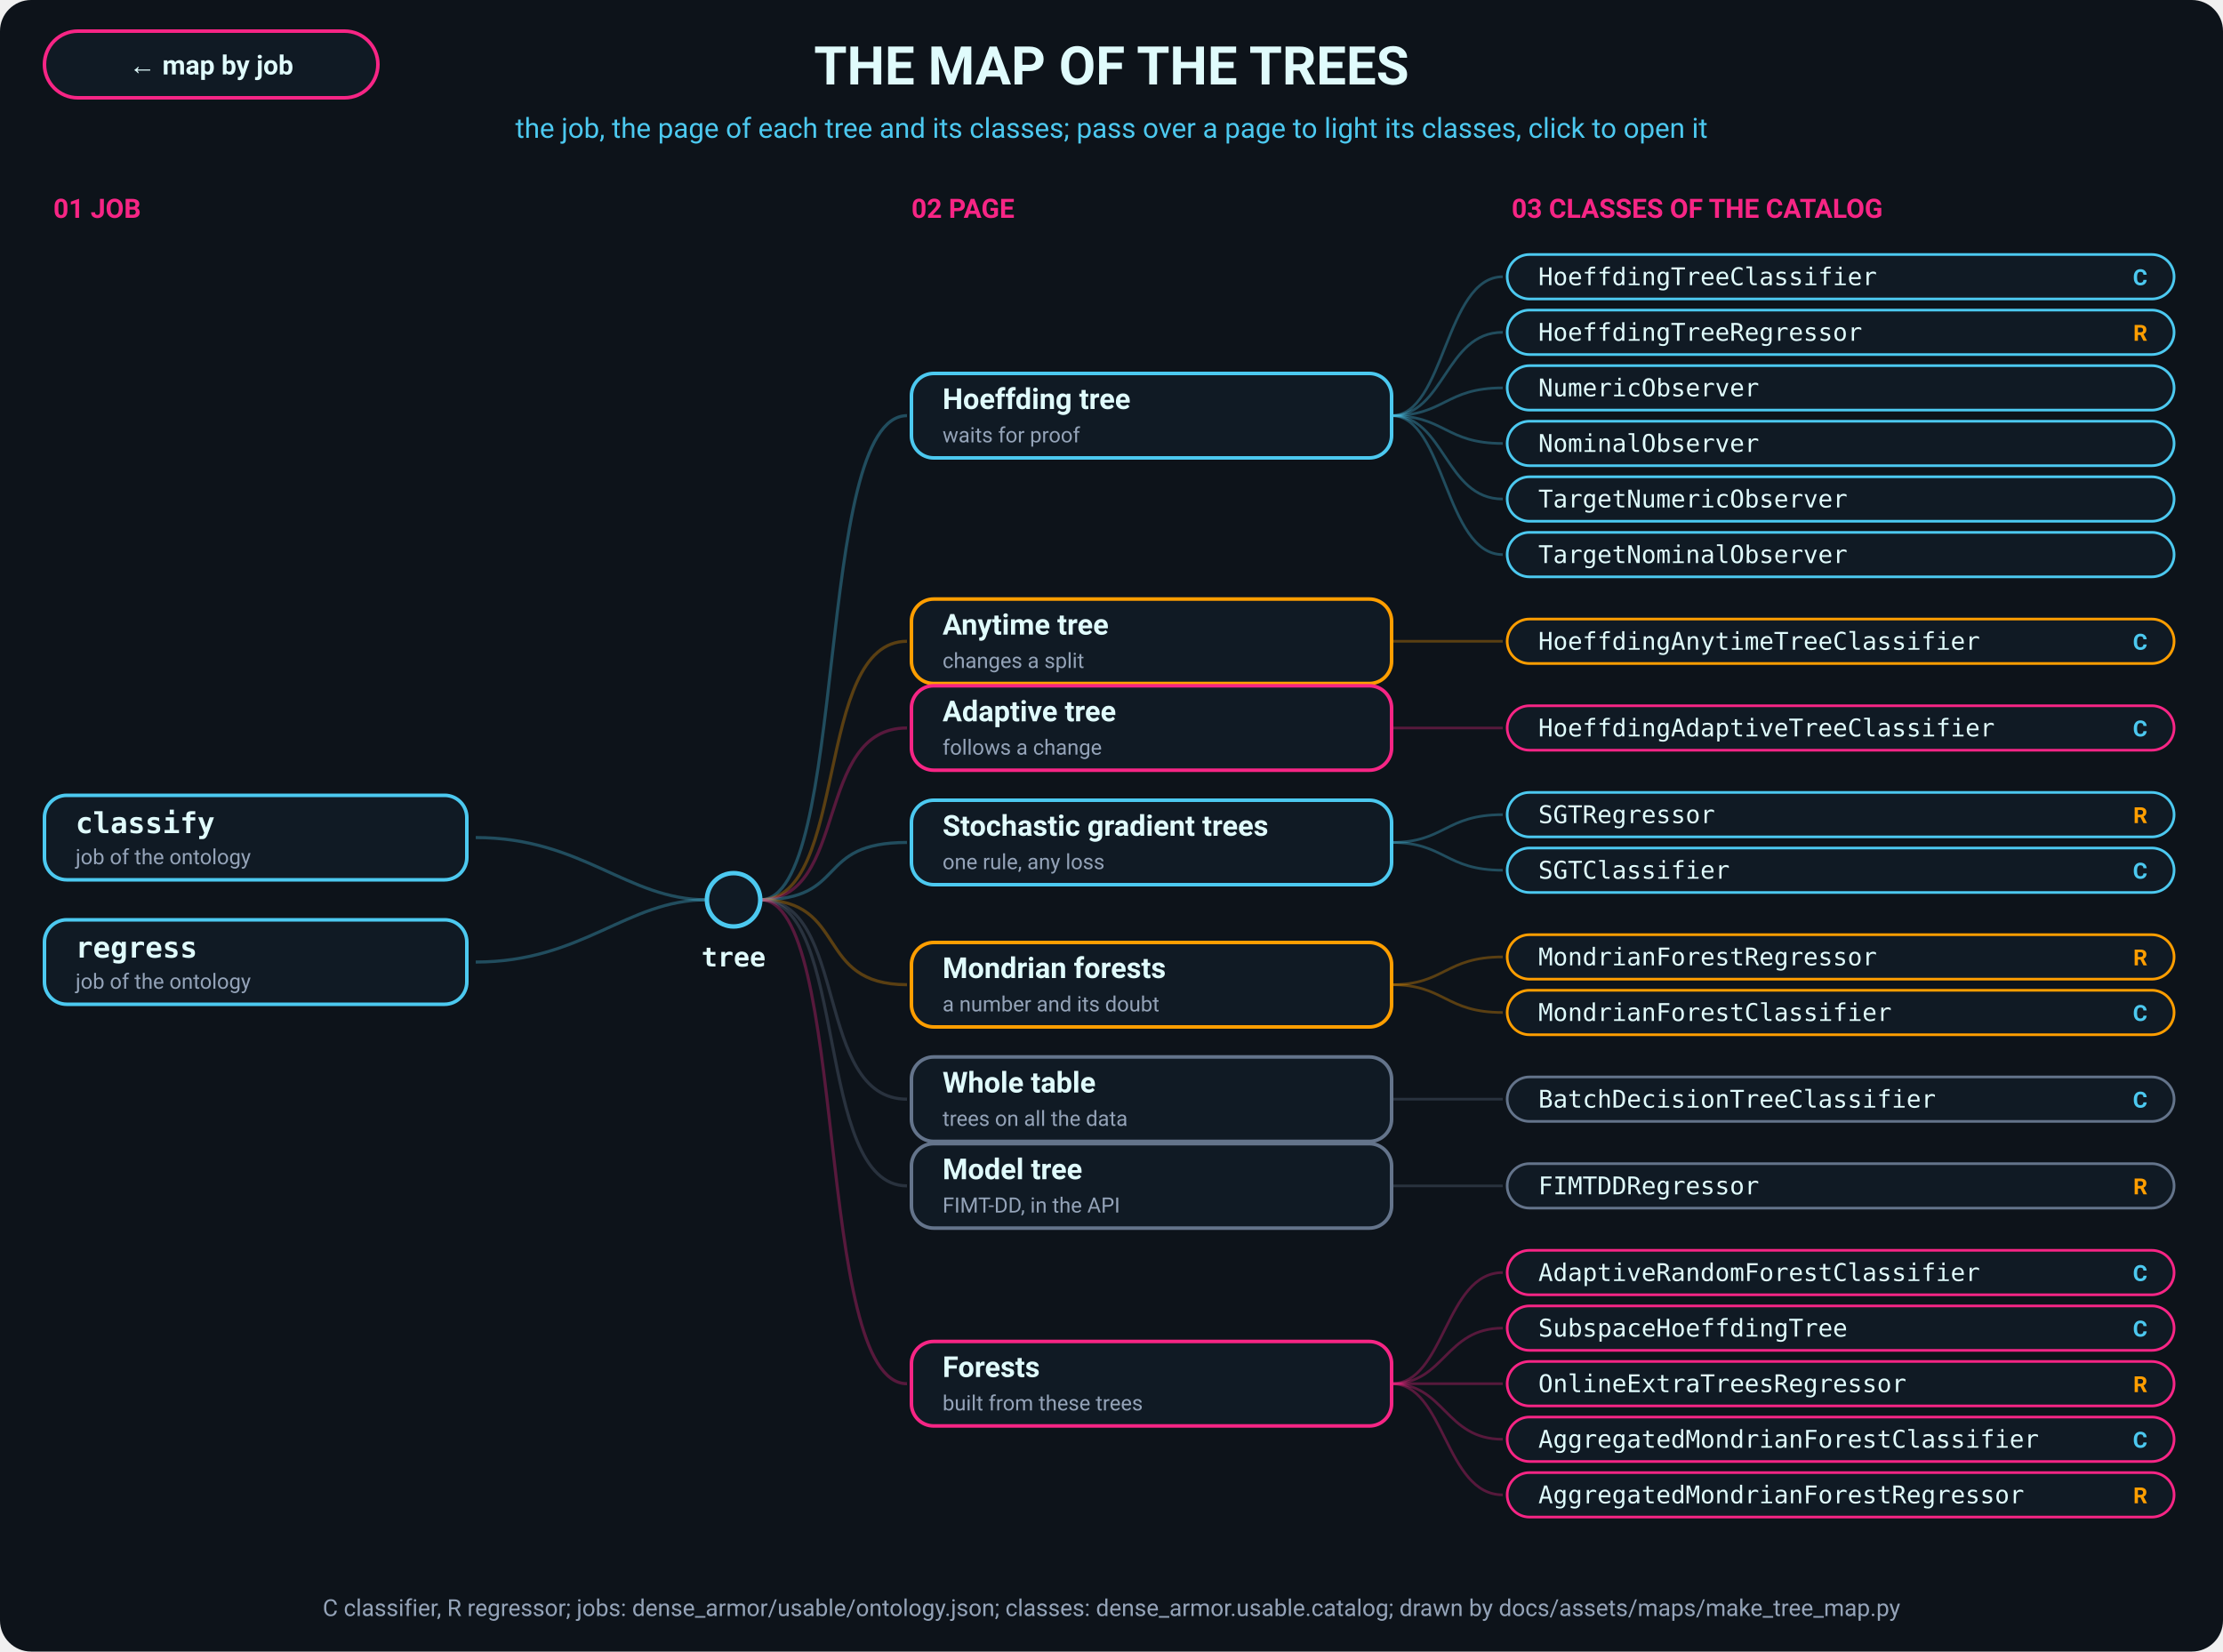
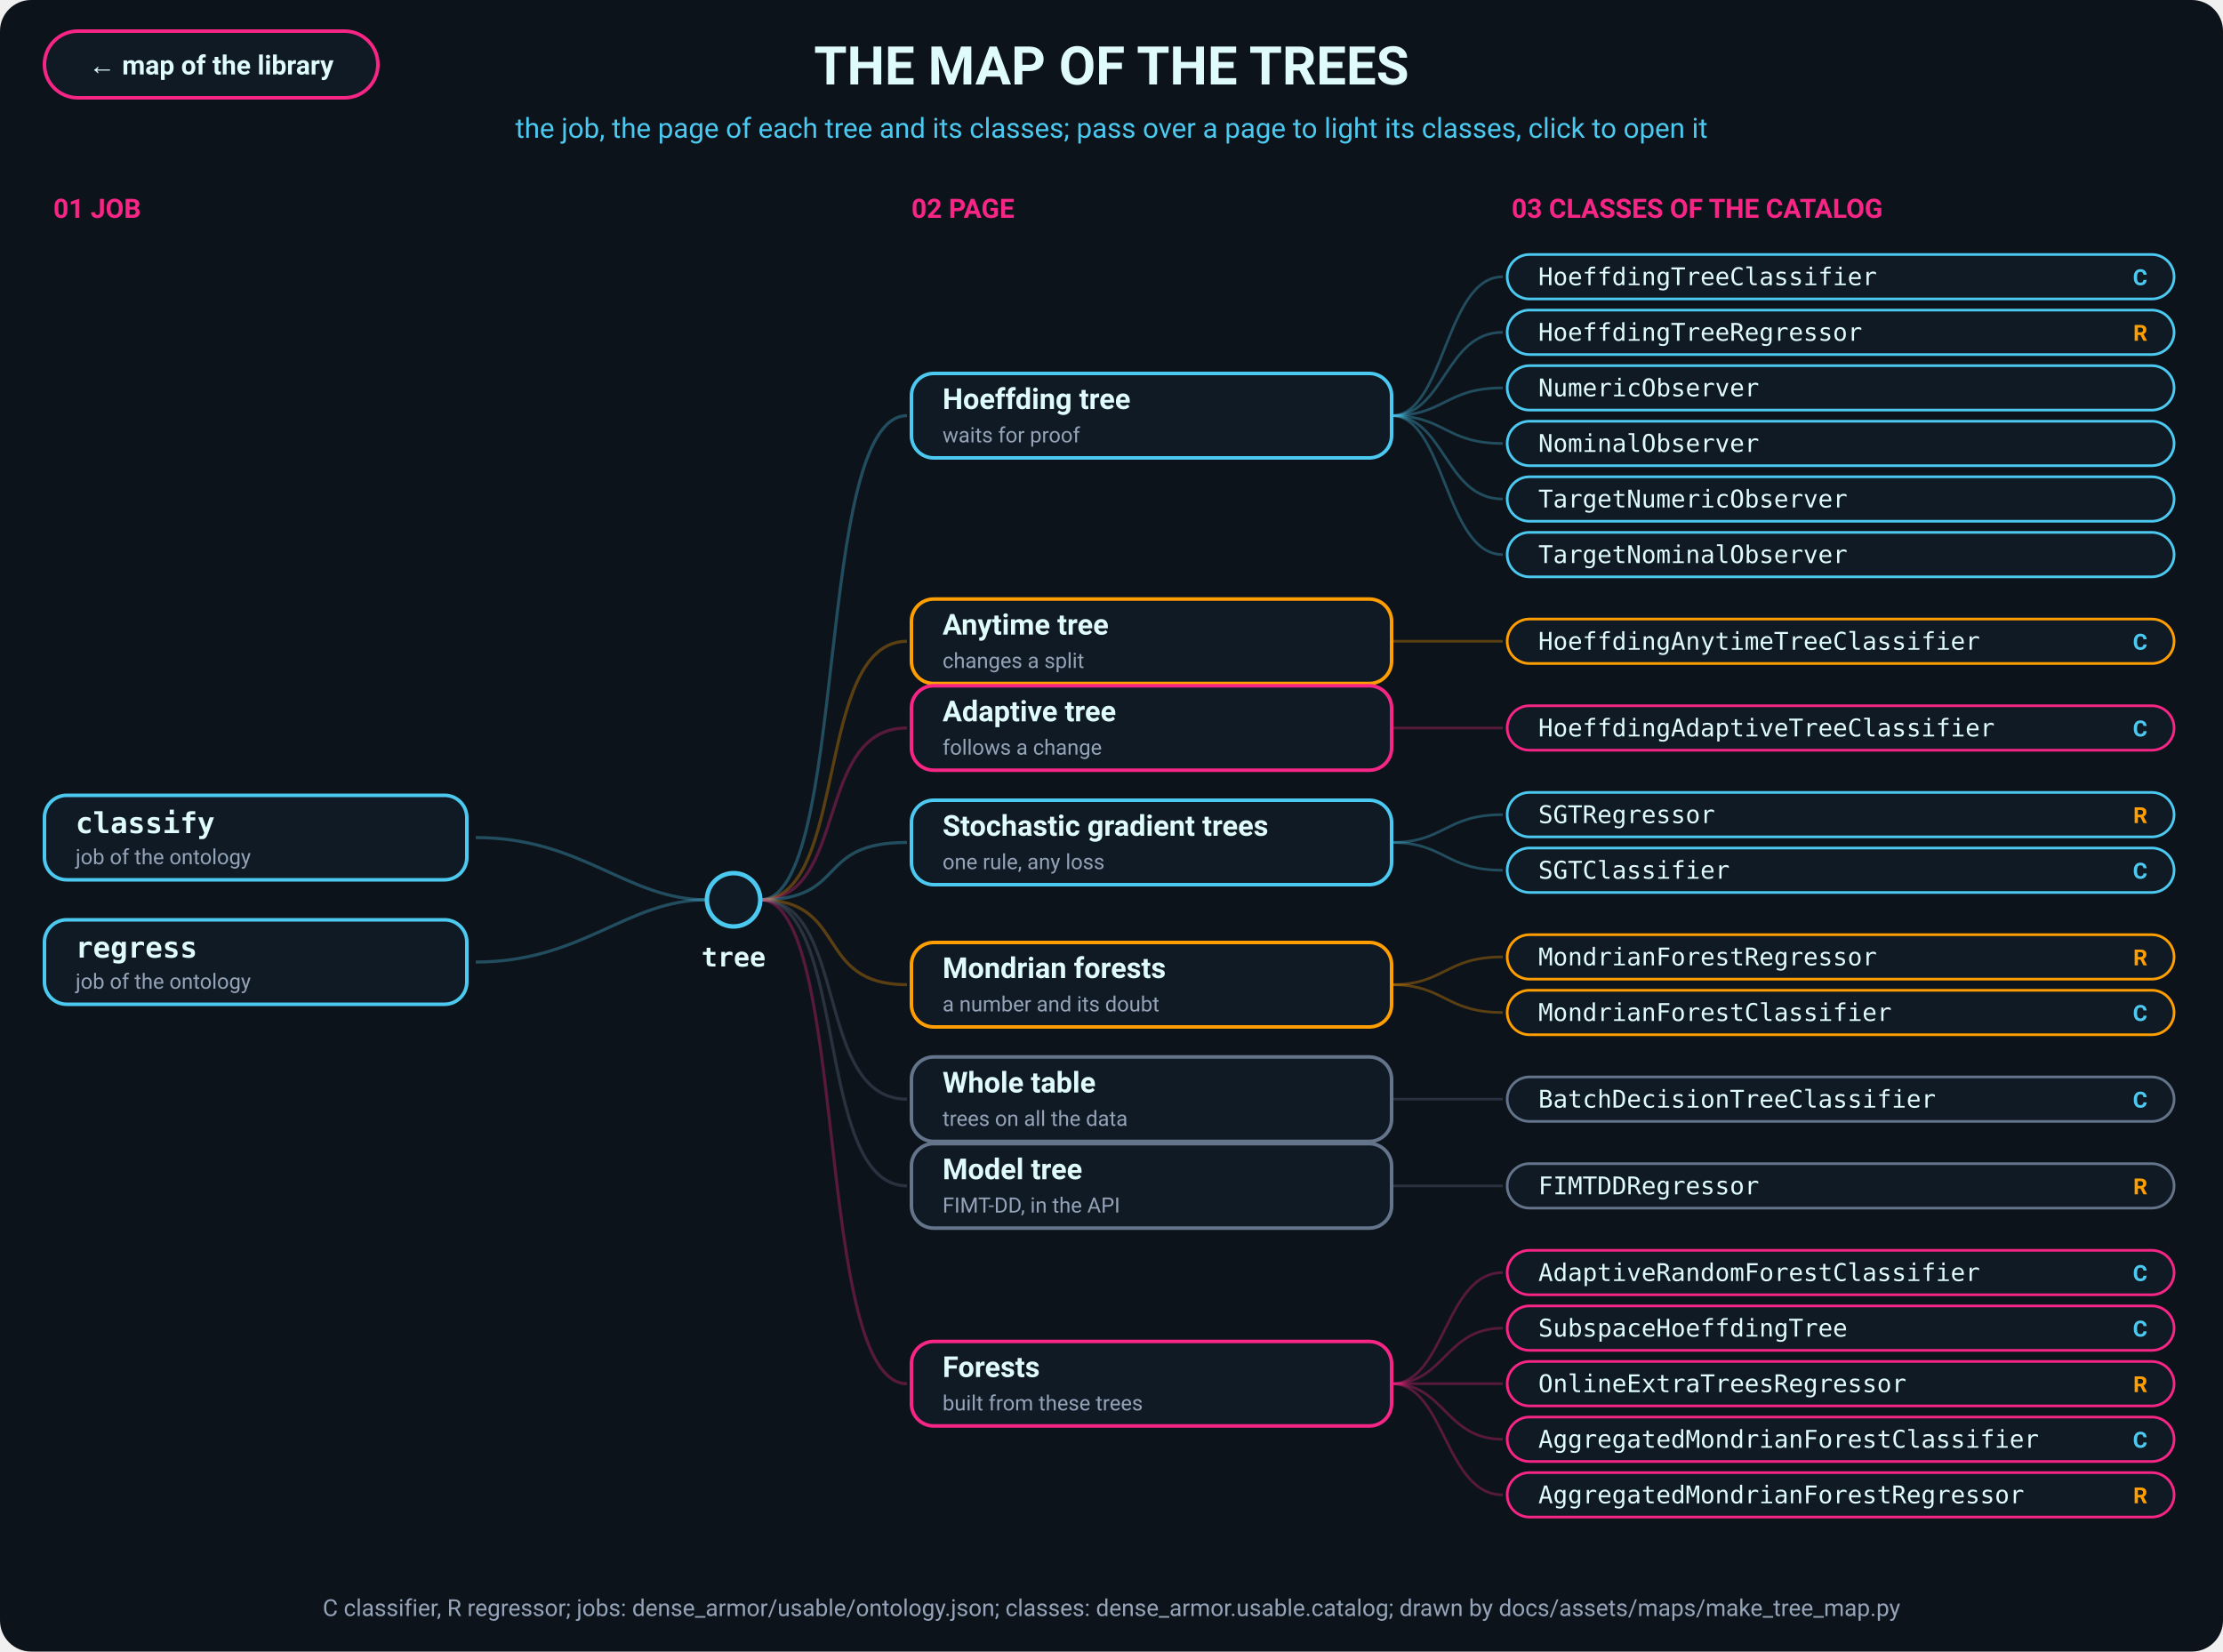
<svg xmlns="http://www.w3.org/2000/svg" viewBox="0 0 1000 743" width="100%" role="img" aria-label="The map of the trees">
  <style>text{font-family:system-ui,-apple-system,'Segoe UI',Roboto,Arial,sans-serif}.m{font-family:ui-monospace,Menlo,Consolas,monospace}.e{opacity:.32;transition:opacity .15s}.net:hover .e{opacity:.06}.net .pg:hover .e{opacity:1;stroke-width:2.2}a:hover .card{fill:#17303f;stroke-width:2.4}a:hover text.dn{fill:#ffffff}.back:hover .card{fill:#17303f}</style>
  <rect width="1000" height="743" fill="#0d131a" rx="14" />
  <text x="500" y="38" fill="#e0fbfc" font-size="24" font-weight="700" text-anchor="middle">THE MAP OF THE TREES</text>
  <text x="500" y="62" fill="#4cc9f0" font-size="12.5" text-anchor="middle">the job, the page of each tree and its classes; pass over a page to light its classes, click to open it</text>
-   <a class="back" href="../../#find-a-tool-by-what-you-want-to-do" target="_top">
+   <a class="back" href="../../#the-library-folder-by-folder" target="_top">
    <rect class="card" x="20" y="14" width="150" height="30" rx="15" fill="#101a24" stroke="#f72585" stroke-width="1.6" />
-     <text class="dn" x="95" y="33.5" fill="#e0fbfc" font-size="12" font-weight="700" text-anchor="middle">← map by job</text>
+     <text class="dn" x="95" y="33.5" fill="#e0fbfc" font-size="12" font-weight="700" text-anchor="middle">← map of the library</text>
  </a>
  <text x="24" y="98" fill="#f72585" font-size="12" font-weight="700">01  JOB</text>
  <text x="410" y="98" fill="#f72585" font-size="12" font-weight="700">02  PAGE</text>
  <text x="680" y="98" fill="#f72585" font-size="12" font-weight="700">03  CLASSES OF THE CATALOG</text>
  <g class="net">
    <path class="e" d="M214,376.8 C262,376.8 282,404.8 318,404.8" fill="none" stroke="#4cc9f0" stroke-width="1.4" />
    <path class="e" d="M214,432.8 C262,432.8 282,404.8 318,404.8" fill="none" stroke="#4cc9f0" stroke-width="1.4" />
    <g class="pg">
      <path class="e" d="M342,404.8 C382,404.8 366,187.0 408,187.0" fill="none" stroke="#4cc9f0" stroke-width="1.4" />
      <path class="e" d="M626,187.0 C650,187.0 650,124.5 676,124.5" fill="none" stroke="#4cc9f0" stroke-width="1.2" />
      <path class="e" d="M626,187.0 C650,187.0 650,149.5 676,149.5" fill="none" stroke="#4cc9f0" stroke-width="1.2" />
      <path class="e" d="M626,187.0 C650,187.0 650,174.5 676,174.5" fill="none" stroke="#4cc9f0" stroke-width="1.2" />
      <path class="e" d="M626,187.0 C650,187.0 650,199.5 676,199.5" fill="none" stroke="#4cc9f0" stroke-width="1.2" />
      <path class="e" d="M626,187.0 C650,187.0 650,224.5 676,224.5" fill="none" stroke="#4cc9f0" stroke-width="1.2" />
      <path class="e" d="M626,187.0 C650,187.0 650,249.5 676,249.5" fill="none" stroke="#4cc9f0" stroke-width="1.2" />
    </g>
    <g class="pg">
      <path class="e" d="M342,404.8 C382,404.8 366,288.5 408,288.5" fill="none" stroke="#ff9e00" stroke-width="1.4" />
      <path class="e" d="M626,288.5 C650,288.5 650,288.5 676,288.5" fill="none" stroke="#ff9e00" stroke-width="1.2" />
    </g>
    <g class="pg">
      <path class="e" d="M342,404.8 C382,404.8 366,327.5 408,327.5" fill="none" stroke="#f72585" stroke-width="1.4" />
      <path class="e" d="M626,327.5 C650,327.5 650,327.5 676,327.5" fill="none" stroke="#f72585" stroke-width="1.2" />
    </g>
    <g class="pg">
      <path class="e" d="M342,404.8 C382,404.8 366,379.0 408,379.0" fill="none" stroke="#4cc9f0" stroke-width="1.4" />
      <path class="e" d="M626,379.0 C650,379.0 650,366.5 676,366.5" fill="none" stroke="#4cc9f0" stroke-width="1.2" />
      <path class="e" d="M626,379.0 C650,379.0 650,391.5 676,391.5" fill="none" stroke="#4cc9f0" stroke-width="1.2" />
    </g>
    <g class="pg">
      <path class="e" d="M342,404.8 C382,404.8 366,443.0 408,443.0" fill="none" stroke="#ff9e00" stroke-width="1.4" />
      <path class="e" d="M626,443.0 C650,443.0 650,430.5 676,430.5" fill="none" stroke="#ff9e00" stroke-width="1.2" />
      <path class="e" d="M626,443.0 C650,443.0 650,455.5 676,455.5" fill="none" stroke="#ff9e00" stroke-width="1.2" />
    </g>
    <g class="pg">
      <path class="e" d="M342,404.8 C382,404.8 366,494.5 408,494.5" fill="none" stroke="#64748b" stroke-width="1.4" />
      <path class="e" d="M626,494.5 C650,494.5 650,494.5 676,494.5" fill="none" stroke="#64748b" stroke-width="1.2" />
    </g>
    <g class="pg">
      <path class="e" d="M342,404.8 C382,404.8 366,533.5 408,533.5" fill="none" stroke="#64748b" stroke-width="1.4" />
      <path class="e" d="M626,533.5 C650,533.5 650,533.5 676,533.5" fill="none" stroke="#64748b" stroke-width="1.2" />
    </g>
    <g class="pg">
      <path class="e" d="M342,404.8 C382,404.8 366,622.5 408,622.5" fill="none" stroke="#f72585" stroke-width="1.4" />
      <path class="e" d="M626,622.5 C650,622.5 650,572.5 676,572.5" fill="none" stroke="#f72585" stroke-width="1.2" />
      <path class="e" d="M626,622.5 C650,622.5 650,597.5 676,597.5" fill="none" stroke="#f72585" stroke-width="1.2" />
      <path class="e" d="M626,622.5 C650,622.5 650,622.5 676,622.5" fill="none" stroke="#f72585" stroke-width="1.2" />
      <path class="e" d="M626,622.5 C650,622.5 650,647.5 676,647.5" fill="none" stroke="#f72585" stroke-width="1.2" />
      <path class="e" d="M626,622.5 C650,622.5 650,672.5 676,672.5" fill="none" stroke="#f72585" stroke-width="1.2" />
    </g>
  </g>
-   <a href="../../#find-a-tool-by-what-you-want-to-do" target="_top">
+   <a href="../../#the-library-folder-by-folder" target="_top">
    <rect class="card" x="20" y="357.8" width="190" height="38" rx="10" fill="#101a24" stroke="#4cc9f0" stroke-width="1.6" />
    <text class="dn m" x="34" y="374.8" fill="#e0fbfc" font-size="13" font-weight="700">classify</text>
    <text x="34" y="388.8" fill="#94a3b8" font-size="9.5">job of the ontology</text>
  </a>
-   <a href="../../#find-a-tool-by-what-you-want-to-do" target="_top">
+   <a href="../../#the-library-folder-by-folder" target="_top">
    <rect class="card" x="20" y="413.8" width="190" height="38" rx="10" fill="#101a24" stroke="#4cc9f0" stroke-width="1.6" />
    <text class="dn m" x="34" y="430.8" fill="#e0fbfc" font-size="13" font-weight="700">regress</text>
    <text x="34" y="444.8" fill="#94a3b8" font-size="9.5">job of the ontology</text>
  </a>
  <circle cx="330" cy="404.8" r="12" fill="#101a24" stroke="#4cc9f0" stroke-width="2" />
  <text class="m" x="330" y="434.8" fill="#e0fbfc" font-size="12" font-weight="700" text-anchor="middle">tree</text>
  <a href="../../tree/hoeffding/" target="_top">
    <rect class="card" x="410" y="168.0" width="216" height="38" rx="10" fill="#101a24" stroke="#4cc9f0" stroke-width="1.6" />
    <text class="dn" x="424" y="184.0" fill="#e0fbfc" font-size="13" font-weight="700">Hoeffding tree</text>
    <text x="424" y="199.0" fill="#94a3b8" font-size="9.5">waits for proof</text>
  </a>
  <a href="../../tree/hoeffding/" target="_top">
    <rect class="card" x="678" y="114.5" width="300" height="20" rx="10" fill="#101a24" stroke="#4cc9f0" stroke-width="1.2" />
    <text class="dn m" x="692" y="128.3" fill="#e0fbfc" font-size="11">HoeffdingTreeClassifier</text>
    <text x="966" y="128.3" fill="#4cc9f0" font-size="10" font-weight="700" text-anchor="end">C</text>
  </a>
  <a href="../../tree/hoeffding/" target="_top">
    <rect class="card" x="678" y="139.5" width="300" height="20" rx="10" fill="#101a24" stroke="#4cc9f0" stroke-width="1.2" />
    <text class="dn m" x="692" y="153.3" fill="#e0fbfc" font-size="11">HoeffdingTreeRegressor</text>
    <text x="966" y="153.3" fill="#ff9e00" font-size="10" font-weight="700" text-anchor="end">R</text>
  </a>
  <a href="../../tree/hoeffding/" target="_top">
    <rect class="card" x="678" y="164.5" width="300" height="20" rx="10" fill="#101a24" stroke="#4cc9f0" stroke-width="1.2" />
    <text class="dn m" x="692" y="178.3" fill="#e0fbfc" font-size="11">NumericObserver</text>
  </a>
  <a href="../../tree/hoeffding/" target="_top">
    <rect class="card" x="678" y="189.5" width="300" height="20" rx="10" fill="#101a24" stroke="#4cc9f0" stroke-width="1.2" />
    <text class="dn m" x="692" y="203.3" fill="#e0fbfc" font-size="11">NominalObserver</text>
  </a>
  <a href="../../tree/hoeffding/" target="_top">
    <rect class="card" x="678" y="214.5" width="300" height="20" rx="10" fill="#101a24" stroke="#4cc9f0" stroke-width="1.2" />
    <text class="dn m" x="692" y="228.3" fill="#e0fbfc" font-size="11">TargetNumericObserver</text>
  </a>
  <a href="../../tree/hoeffding/" target="_top">
    <rect class="card" x="678" y="239.5" width="300" height="20" rx="10" fill="#101a24" stroke="#4cc9f0" stroke-width="1.2" />
    <text class="dn m" x="692" y="253.3" fill="#e0fbfc" font-size="11">TargetNominalObserver</text>
  </a>
  <a href="../../tree/efdt/" target="_top">
    <rect class="card" x="410" y="269.5" width="216" height="38" rx="10" fill="#101a24" stroke="#ff9e00" stroke-width="1.6" />
    <text class="dn" x="424" y="285.5" fill="#e0fbfc" font-size="13" font-weight="700">Anytime tree</text>
    <text x="424" y="300.5" fill="#94a3b8" font-size="9.5">changes a split</text>
  </a>
  <a href="../../tree/efdt/" target="_top">
    <rect class="card" x="678" y="278.5" width="300" height="20" rx="10" fill="#101a24" stroke="#ff9e00" stroke-width="1.2" />
    <text class="dn m" x="692" y="292.3" fill="#e0fbfc" font-size="11">HoeffdingAnytimeTreeClassifier</text>
    <text x="966" y="292.3" fill="#4cc9f0" font-size="10" font-weight="700" text-anchor="end">C</text>
  </a>
  <a href="../../tree/adaptive/" target="_top">
    <rect class="card" x="410" y="308.5" width="216" height="38" rx="10" fill="#101a24" stroke="#f72585" stroke-width="1.6" />
    <text class="dn" x="424" y="324.5" fill="#e0fbfc" font-size="13" font-weight="700">Adaptive tree</text>
    <text x="424" y="339.5" fill="#94a3b8" font-size="9.5">follows a change</text>
  </a>
  <a href="../../tree/adaptive/" target="_top">
    <rect class="card" x="678" y="317.5" width="300" height="20" rx="10" fill="#101a24" stroke="#f72585" stroke-width="1.2" />
    <text class="dn m" x="692" y="331.3" fill="#e0fbfc" font-size="11">HoeffdingAdaptiveTreeClassifier</text>
    <text x="966" y="331.3" fill="#4cc9f0" font-size="10" font-weight="700" text-anchor="end">C</text>
  </a>
  <a href="../../tree/sgt/" target="_top">
    <rect class="card" x="410" y="360.0" width="216" height="38" rx="10" fill="#101a24" stroke="#4cc9f0" stroke-width="1.6" />
    <text class="dn" x="424" y="376.0" fill="#e0fbfc" font-size="13" font-weight="700">Stochastic gradient trees</text>
    <text x="424" y="391.0" fill="#94a3b8" font-size="9.5">one rule, any loss</text>
  </a>
  <a href="../../tree/sgt/" target="_top">
    <rect class="card" x="678" y="356.5" width="300" height="20" rx="10" fill="#101a24" stroke="#4cc9f0" stroke-width="1.2" />
    <text class="dn m" x="692" y="370.3" fill="#e0fbfc" font-size="11">SGTRegressor</text>
    <text x="966" y="370.3" fill="#ff9e00" font-size="10" font-weight="700" text-anchor="end">R</text>
  </a>
  <a href="../../tree/sgt/" target="_top">
    <rect class="card" x="678" y="381.5" width="300" height="20" rx="10" fill="#101a24" stroke="#4cc9f0" stroke-width="1.2" />
    <text class="dn m" x="692" y="395.3" fill="#e0fbfc" font-size="11">SGTClassifier</text>
    <text x="966" y="395.3" fill="#4cc9f0" font-size="10" font-weight="700" text-anchor="end">C</text>
  </a>
  <a href="../../tree/mondrian/" target="_top">
    <rect class="card" x="410" y="424.0" width="216" height="38" rx="10" fill="#101a24" stroke="#ff9e00" stroke-width="1.6" />
    <text class="dn" x="424" y="440.0" fill="#e0fbfc" font-size="13" font-weight="700">Mondrian forests</text>
    <text x="424" y="455.0" fill="#94a3b8" font-size="9.5">a number and its doubt</text>
  </a>
  <a href="../../tree/mondrian/" target="_top">
    <rect class="card" x="678" y="420.5" width="300" height="20" rx="10" fill="#101a24" stroke="#ff9e00" stroke-width="1.2" />
    <text class="dn m" x="692" y="434.3" fill="#e0fbfc" font-size="11">MondrianForestRegressor</text>
    <text x="966" y="434.3" fill="#ff9e00" font-size="10" font-weight="700" text-anchor="end">R</text>
  </a>
  <a href="../../tree/mondrian/" target="_top">
    <rect class="card" x="678" y="445.5" width="300" height="20" rx="10" fill="#101a24" stroke="#ff9e00" stroke-width="1.2" />
    <text class="dn m" x="692" y="459.3" fill="#e0fbfc" font-size="11">MondrianForestClassifier</text>
    <text x="966" y="459.3" fill="#4cc9f0" font-size="10" font-weight="700" text-anchor="end">C</text>
  </a>
  <a href="../../ml/tree/" target="_top">
    <rect class="card" x="410" y="475.5" width="216" height="38" rx="10" fill="#101a24" stroke="#64748b" stroke-width="1.6" />
    <text class="dn" x="424" y="491.5" fill="#e0fbfc" font-size="13" font-weight="700">Whole table</text>
    <text x="424" y="506.5" fill="#94a3b8" font-size="9.5">trees on all the data</text>
  </a>
  <a href="../../ml/tree/" target="_top">
    <rect class="card" x="678" y="484.5" width="300" height="20" rx="10" fill="#101a24" stroke="#64748b" stroke-width="1.2" />
    <text class="dn m" x="692" y="498.3" fill="#e0fbfc" font-size="11">BatchDecisionTreeClassifier</text>
    <text x="966" y="498.3" fill="#4cc9f0" font-size="10" font-weight="700" text-anchor="end">C</text>
  </a>
  <a href="../../api/general/#fimtddregressor" target="_top">
    <rect class="card" x="410" y="514.5" width="216" height="38" rx="10" fill="#101a24" stroke="#64748b" stroke-width="1.6" />
    <text class="dn" x="424" y="530.5" fill="#e0fbfc" font-size="13" font-weight="700">Model tree</text>
    <text x="424" y="545.5" fill="#94a3b8" font-size="9.5">FIMT-DD, in the API</text>
  </a>
  <a href="../../api/general/#fimtddregressor" target="_top">
    <rect class="card" x="678" y="523.5" width="300" height="20" rx="10" fill="#101a24" stroke="#64748b" stroke-width="1.2" />
    <text class="dn m" x="692" y="537.3" fill="#e0fbfc" font-size="11">FIMTDDRegressor</text>
    <text x="966" y="537.3" fill="#ff9e00" font-size="10" font-weight="700" text-anchor="end">R</text>
  </a>
  <a href="../../forest/" target="_top">
    <rect class="card" x="410" y="603.5" width="216" height="38" rx="10" fill="#101a24" stroke="#f72585" stroke-width="1.6" />
    <text class="dn" x="424" y="619.5" fill="#e0fbfc" font-size="13" font-weight="700">Forests</text>
    <text x="424" y="634.5" fill="#94a3b8" font-size="9.5">built from these trees</text>
  </a>
  <a href="../../forest/" target="_top">
    <rect class="card" x="678" y="562.5" width="300" height="20" rx="10" fill="#101a24" stroke="#f72585" stroke-width="1.2" />
    <text class="dn m" x="692" y="576.3" fill="#e0fbfc" font-size="11">AdaptiveRandomForestClassifier</text>
    <text x="966" y="576.3" fill="#4cc9f0" font-size="10" font-weight="700" text-anchor="end">C</text>
  </a>
  <a href="../../forest/" target="_top">
    <rect class="card" x="678" y="587.5" width="300" height="20" rx="10" fill="#101a24" stroke="#f72585" stroke-width="1.2" />
    <text class="dn m" x="692" y="601.3" fill="#e0fbfc" font-size="11">SubspaceHoeffdingTree</text>
    <text x="966" y="601.3" fill="#4cc9f0" font-size="10" font-weight="700" text-anchor="end">C</text>
  </a>
  <a href="../../forest/" target="_top">
    <rect class="card" x="678" y="612.5" width="300" height="20" rx="10" fill="#101a24" stroke="#f72585" stroke-width="1.2" />
    <text class="dn m" x="692" y="626.3" fill="#e0fbfc" font-size="11">OnlineExtraTreesRegressor</text>
    <text x="966" y="626.3" fill="#ff9e00" font-size="10" font-weight="700" text-anchor="end">R</text>
  </a>
  <a href="../../forest/" target="_top">
    <rect class="card" x="678" y="637.5" width="300" height="20" rx="10" fill="#101a24" stroke="#f72585" stroke-width="1.2" />
    <text class="dn m" x="692" y="651.3" fill="#e0fbfc" font-size="11">AggregatedMondrianForestClassifier</text>
    <text x="966" y="651.3" fill="#4cc9f0" font-size="10" font-weight="700" text-anchor="end">C</text>
  </a>
  <a href="../../forest/" target="_top">
    <rect class="card" x="678" y="662.5" width="300" height="20" rx="10" fill="#101a24" stroke="#f72585" stroke-width="1.2" />
    <text class="dn m" x="692" y="676.3" fill="#e0fbfc" font-size="11">AggregatedMondrianForestRegressor</text>
    <text x="966" y="676.3" fill="#ff9e00" font-size="10" font-weight="700" text-anchor="end">R</text>
  </a>
  <text x="500" y="727" fill="#94a3b8" font-size="10.5" text-anchor="middle">C classifier, R regressor; jobs: dense_armor/usable/ontology.json; classes: dense_armor.usable.catalog; drawn by docs/assets/maps/make_tree_map.py</text>
</svg>
